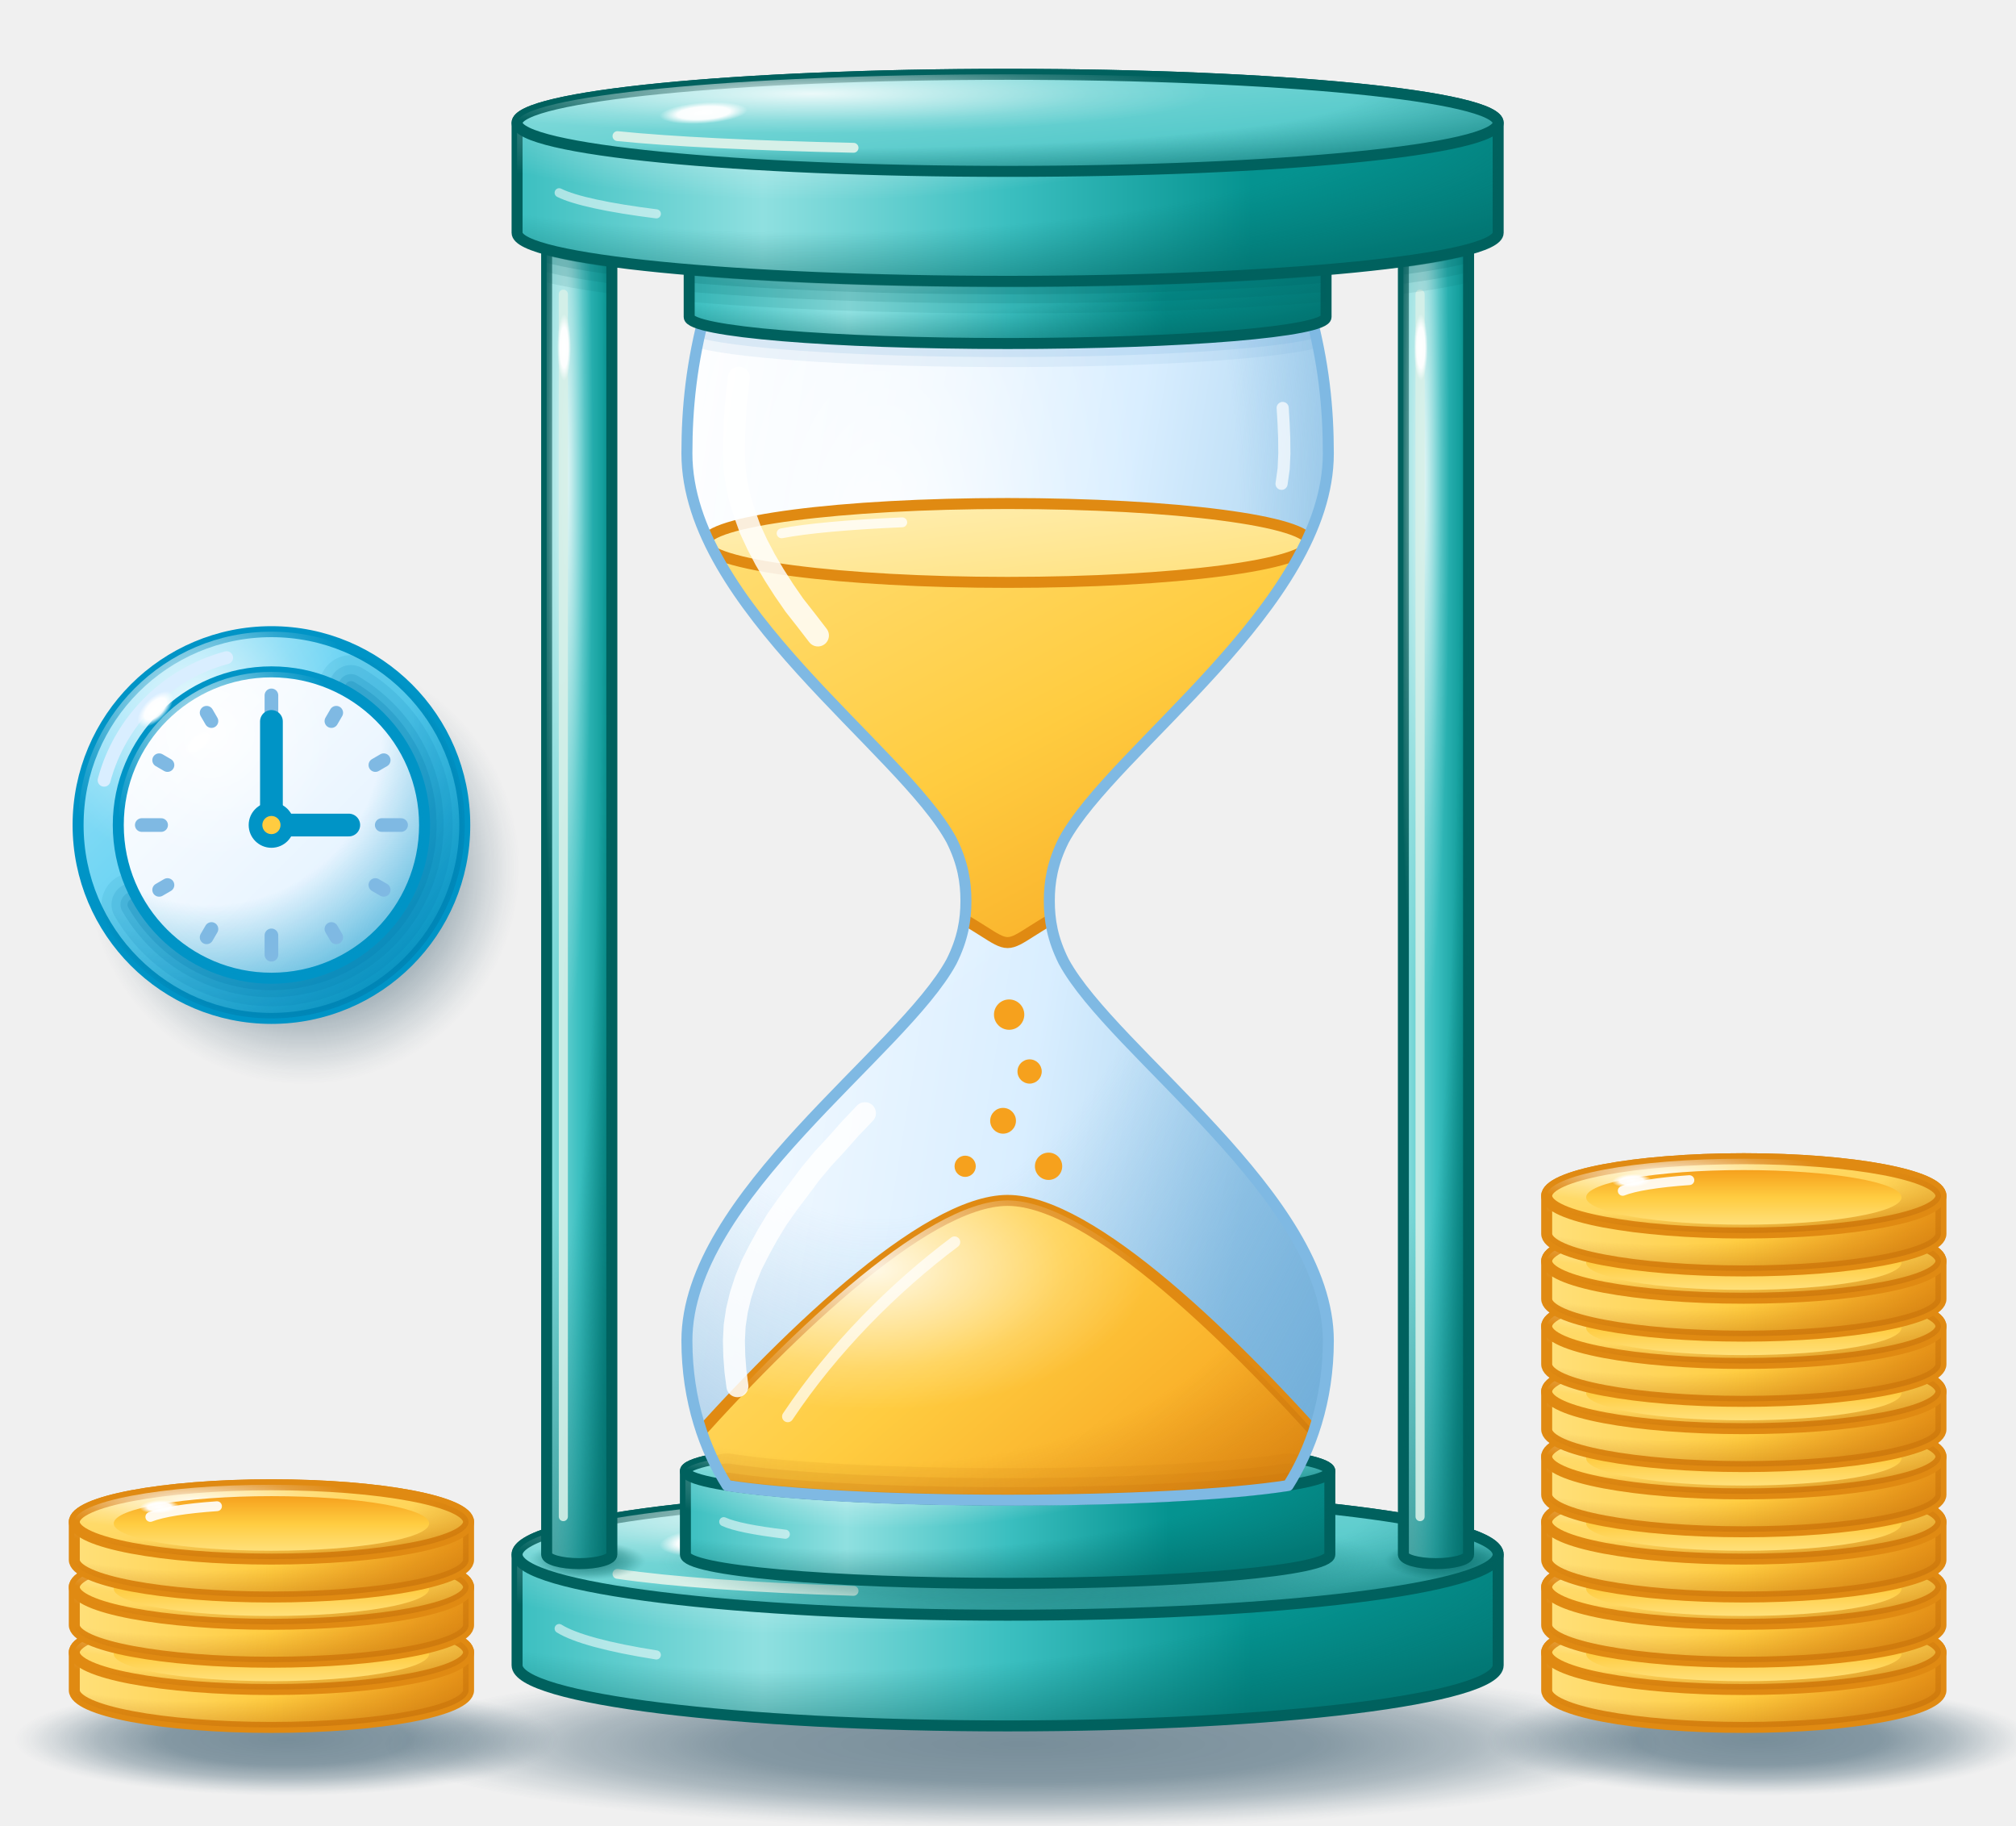
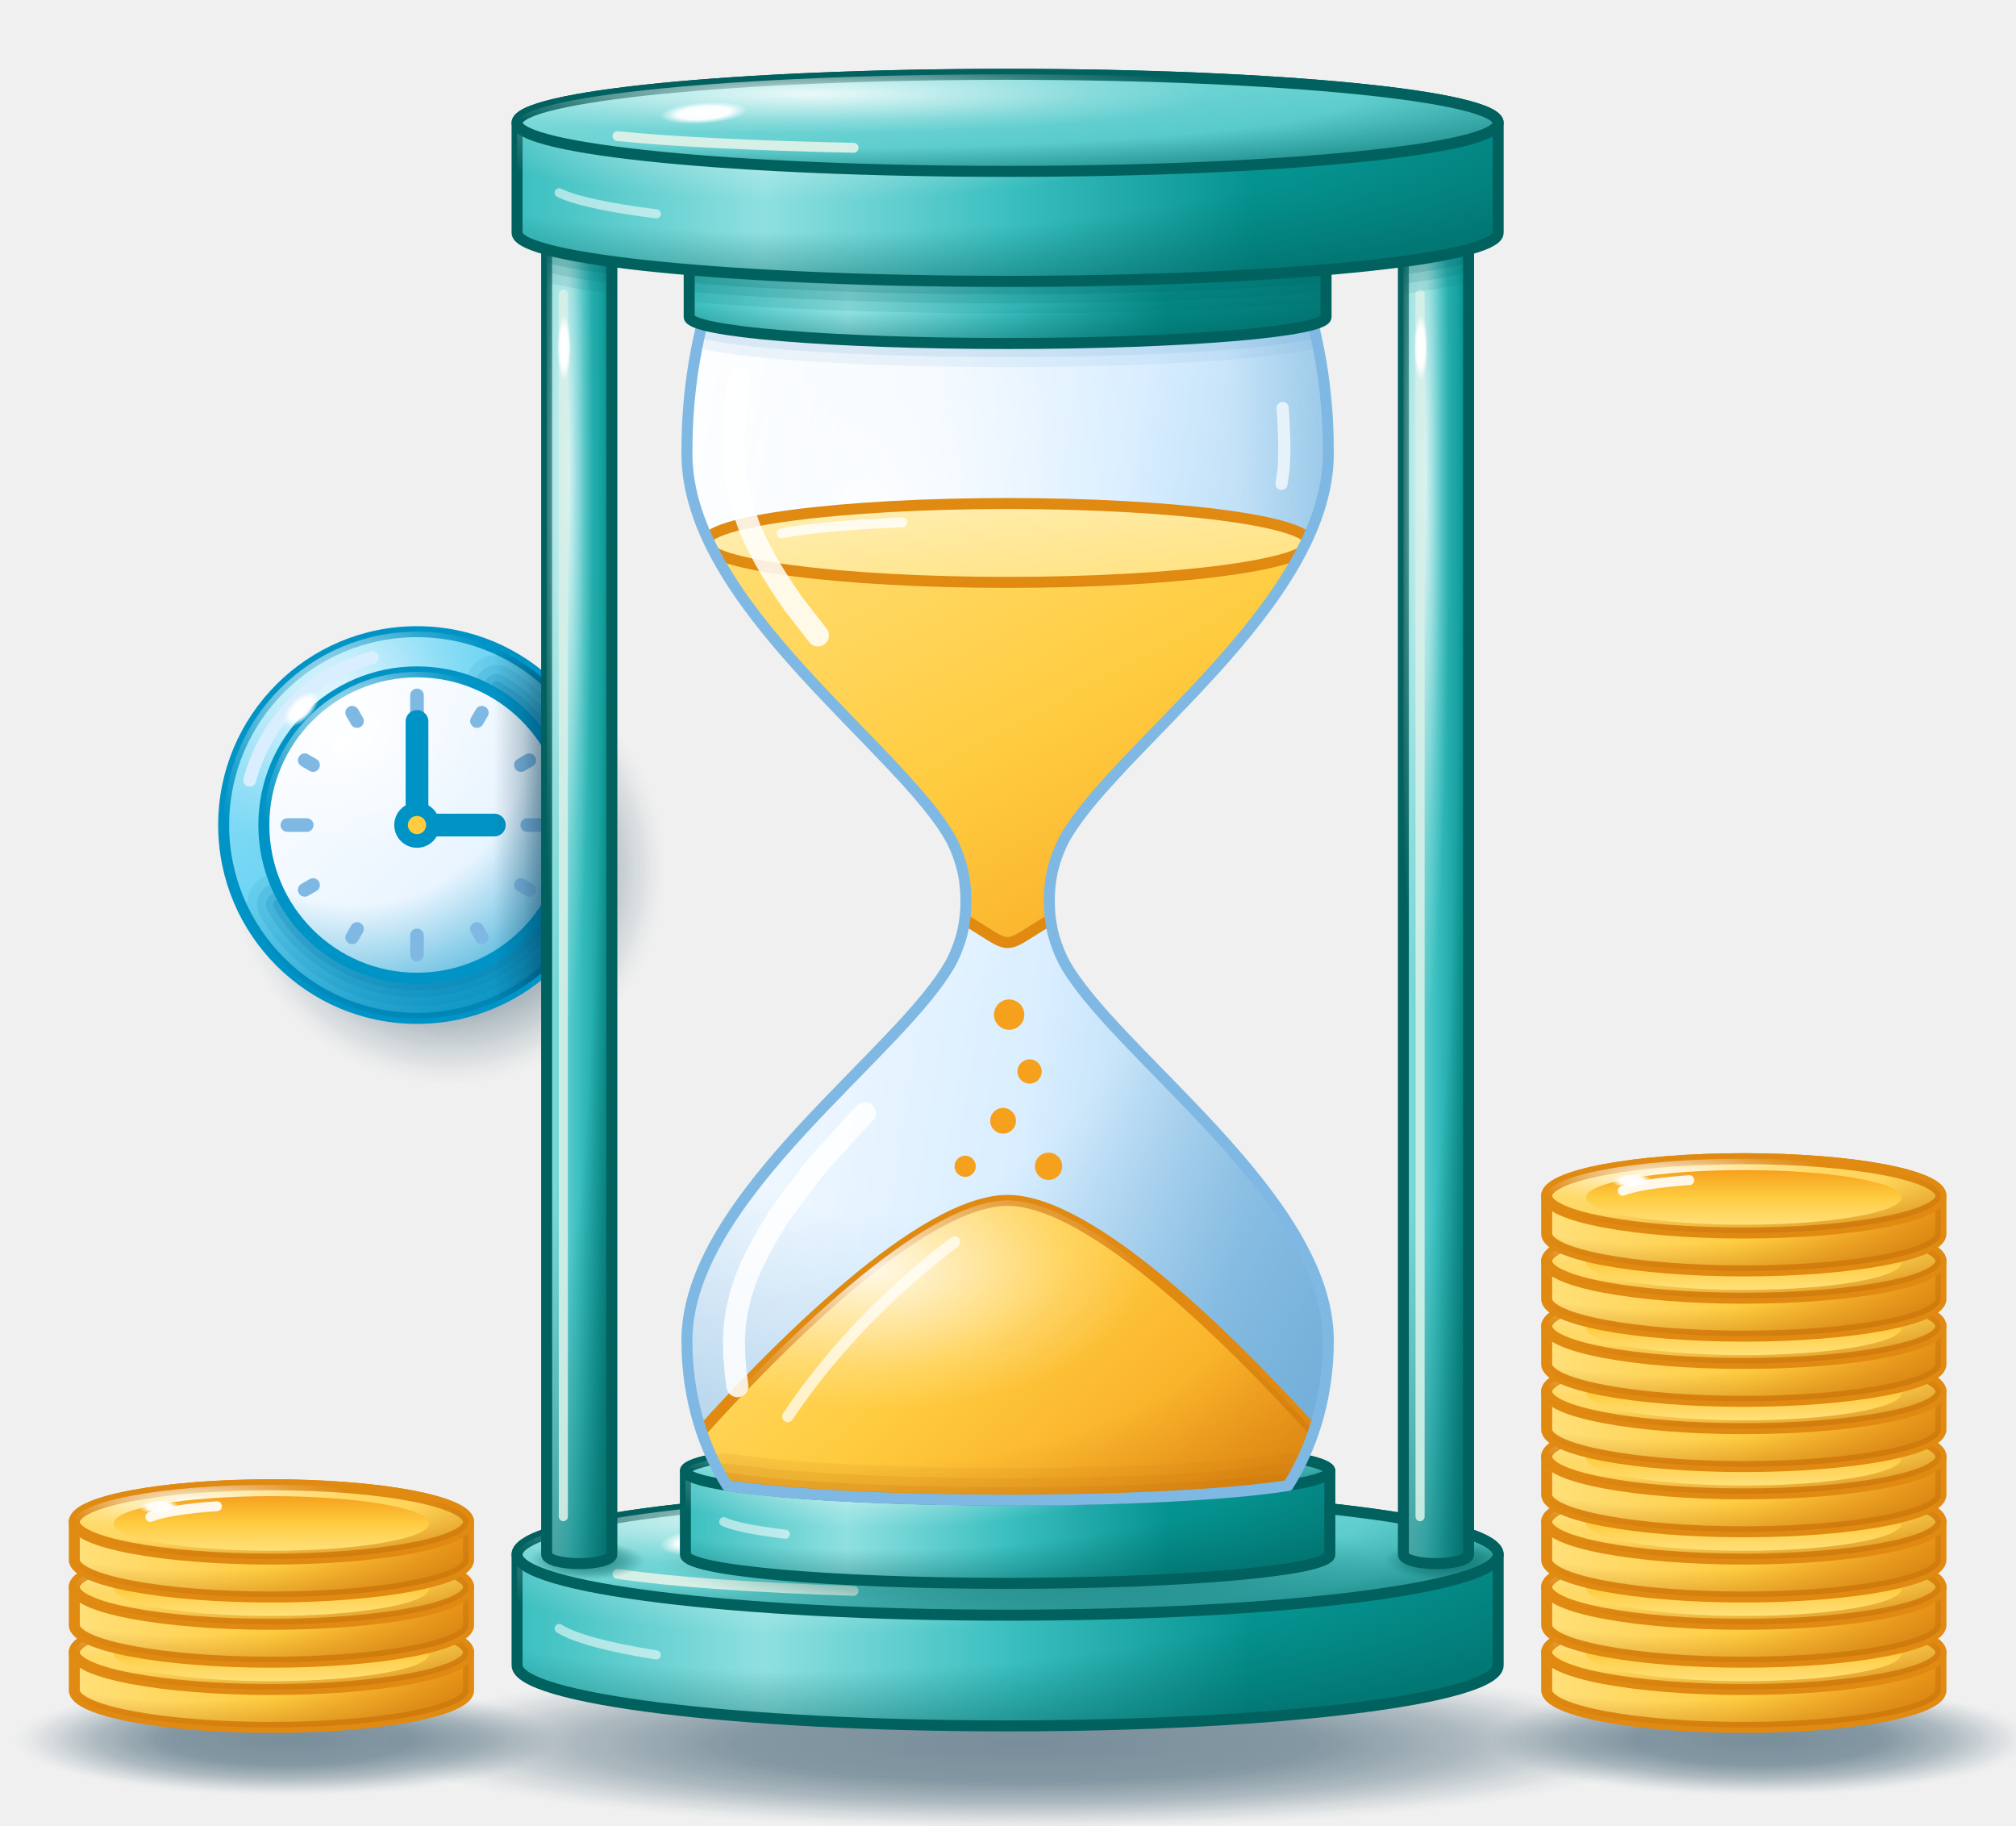
<svg xmlns="http://www.w3.org/2000/svg" viewBox="672 62 2659 2407" width="2659" height="2407">
  <defs>
    <radialGradient id="hourglass-A-clay-shadow">
      <stop offset="0" stop-color="#002c44" stop-opacity="0.5" />
      <stop offset="0.45" stop-color="#002c44" stop-opacity="0.45" />
      <stop offset="0.7" stop-color="#002c44" stop-opacity="0.275" />
      <stop offset="0.85" stop-color="#002c44" stop-opacity="0.12" />
      <stop offset="0.95" stop-color="#002c44" stop-opacity="0.03" />
      <stop offset="1" stop-color="#002c44" stop-opacity="0.0" />
    </radialGradient>
    <clipPath id="hourglass-A-clay-posts">
      <rect x="1393.0" y="330" width="86" height="1782" />
      <rect x="2523.0" y="330" width="86" height="1782" />
    </clipPath>
    <clipPath id="hourglass-A-clay-collar">
      <path d="M1581,380 L1581,480 A420,35 0 0 0 2421,480 L2421,380 A420,35 0 0 0 1581,380 Z" />
    </clipPath>
+     <clipPath id="hourglass-A-clay-clock">
+       <circle cx="1222" cy="1150" r="255" />
+     </clipPath>
+     <linearGradient id="hourglass-A-clay-postocc" x1="0" y1="0" x2="1" y2="0">
+       <stop offset="0" stop-color="#002c44" stop-opacity="0" />
+       <stop offset="0.55" stop-color="#002c44" stop-opacity="0.22" />
+       <stop offset="1" stop-color="#002c44" stop-opacity="0.5" />
+     </linearGradient>
+     <radialGradient id="hourglass-A-clay-drop">
+       <stop offset="0" stop-color="#002c44" stop-opacity="0.5" />
+       <stop offset="0.45" stop-color="#002c44" stop-opacity="0.45" />
+       <stop offset="0.7" stop-color="#002c44" stop-opacity="0.275" />
+       <stop offset="0.85" stop-color="#002c44" stop-opacity="0.12" />
+       <stop offset="0.95" stop-color="#002c44" stop-opacity="0.03" />
+       <stop offset="1" stop-color="#002c44" stop-opacity="0.0" />
+     </radialGradient>
+     <linearGradient id="hourglass-A-clay-bezelL" x1="0" y1="0" x2="1" y2="1">
+       <stop offset="0.00" stop-color="#9fe3f8" />
+       <stop offset="0.50" stop-color="#5fd0f2" />
+       <stop offset="1.00" stop-color="#00acdd" />
+     </linearGradient>
+     <radialGradient id="hourglass-A-clay-puff-0079a9" cx=".3" cy=".2" r="1.02">
+       <stop offset="0" stop-color="#fff" stop-opacity="0.85" />
+       <stop offset="0.12" stop-color="#fff" stop-opacity="0.55" />
+       <stop offset="0.28" stop-color="#fff" stop-opacity="0.18" />
+       <stop offset="0.4" stop-color="#fff" stop-opacity="0" />
+       <stop offset="0.55" stop-color="#0079a9" stop-opacity="0" />
+       <stop offset="0.72" stop-color="#0079a9" stop-opacity="0.3" />
+       <stop offset="0.86" stop-color="#0079a9" stop-opacity="0.55" />
+       <stop offset="1" stop-color="#0079a9" stop-opacity="0.72" />
+     </radialGradient>
+     <linearGradient id="hourglass-A-clay-faceL" x1="0" y1="0" x2="1" y2="1">
+       <stop offset="0.00" stop-color="#ffffff" />
+       <stop offset="0.50" stop-color="#eef7ff" />
+       <stop offset="1.00" stop-color="#d9eeff" />
+     </linearGradient>
+     <radialGradient id="hourglass-A-clay-puff-0094c6" cx=".3" cy=".2" r="1.02">
+       <stop offset="0" stop-color="#fff" stop-opacity="0.85" />
+       <stop offset="0.12" stop-color="#fff" stop-opacity="0.55" />
+       <stop offset="0.28" stop-color="#fff" stop-opacity="0.18" />
+       <stop offset="0.4" stop-color="#fff" stop-opacity="0" />
+       <stop offset="0.55" stop-color="#0094c6" stop-opacity="0" />
+       <stop offset="0.72" stop-color="#0094c6" stop-opacity="0.3" />
+       <stop offset="0.86" stop-color="#0094c6" stop-opacity="0.55" />
+       <stop offset="1" stop-color="#0094c6" stop-opacity="0.72" />
+     </radialGradient>
+     <radialGradient id="hourglass-A-clay-spec">
+       <stop offset="0" stop-color="#fff" stop-opacity="1" />
+       <stop offset="0.6" stop-color="#fff" stop-opacity="0.95" />
+       <stop offset="1" stop-color="#fff" stop-opacity="0" />
+     </radialGradient>
    <linearGradient id="hourglass-A-clay-frameSide" x1="0" y1="0" x2="1" y2="0">
      <stop offset="0.00" stop-color="#3bbfc0" />
      <stop offset="0.25" stop-color="#8fe0e0" />
      <stop offset="0.50" stop-color="#3bbfc0" />
      <stop offset="0.75" stop-color="#059390" />
      <stop offset="1.00" stop-color="#059390" />
    </linearGradient>
    <radialGradient id="hourglass-A-clay-puff-00615e" cx=".3" cy=".2" r="1.02">
      <stop offset="0" stop-color="#fff" stop-opacity="0.85" />
      <stop offset="0.12" stop-color="#fff" stop-opacity="0.55" />
      <stop offset="0.28" stop-color="#fff" stop-opacity="0.18" />
      <stop offset="0.4" stop-color="#fff" stop-opacity="0" />
      <stop offset="0.55" stop-color="#00615e" stop-opacity="0" />
      <stop offset="0.72" stop-color="#00615e" stop-opacity="0.3" />
      <stop offset="0.86" stop-color="#00615e" stop-opacity="0.55" />
      <stop offset="1" stop-color="#00615e" stop-opacity="0.72" />
    </radialGradient>
    <linearGradient id="hourglass-A-clay-frameTop" x1="0" y1="0" x2="1" y2="1">
      <stop offset="0.00" stop-color="#8fe0e0" />
      <stop offset="1.00" stop-color="#3bbfc0" />
    </linearGradient>
-     <radialGradient id="hourglass-A-clay-spec">
-       <stop offset="0" stop-color="#fff" stop-opacity="1" />
-       <stop offset="0.6" stop-color="#fff" stop-opacity="0.95" />
-       <stop offset="1" stop-color="#fff" stop-opacity="0" />
-     </radialGradient>
    <radialGradient id="hourglass-A-clay-occ">
      <stop offset="0" stop-color="#00615e" stop-opacity="0.55" />
      <stop offset="0.45" stop-color="#00615e" stop-opacity="0.495" />
      <stop offset="0.7" stop-color="#00615e" stop-opacity="0.303" />
      <stop offset="0.85" stop-color="#00615e" stop-opacity="0.132" />
      <stop offset="0.95" stop-color="#00615e" stop-opacity="0.033" />
      <stop offset="1" stop-color="#00615e" stop-opacity="0.0" />
    </radialGradient>
    <linearGradient id="hourglass-A-clay-post" x1="0" y1="0" x2="1" y2="0">
      <stop offset="0.00" stop-color="#8fe0e0" />
      <stop offset="0.50" stop-color="#3bbfc0" />
      <stop offset="1.00" stop-color="#059390" />
    </linearGradient>
    <clipPath id="hourglass-A-clay-glassclip">
      <path d="M2399,470 C2418,540 2424,600 2424,660 C2424,860 2140,1050 2075,1170 C2060,1200 2056,1225 2056,1250 C2056,1275 2060,1300 2075,1330 C2140,1450 2424,1640 2424,1830 C2424,1910 2400,1975 2371,2021 A425,38 0 0 1 1631,2021 C1602,1975 1578,1910 1578,1830 C1578,1640 1862,1450 1927,1330 C1942,1300 1946,1275 1946,1250 C1946,1225 1942,1200 1927,1170 C1862,1050 1578,860 1578,660 C1578,600 1584,540 1603,470 Z" />
    </clipPath>
    <linearGradient id="hourglass-A-clay-glass" x1="0" y1="0" x2="1" y2="0.3">
      <stop offset="0.00" stop-color="#ffffff" />
      <stop offset="0.33" stop-color="#eef7ff" />
      <stop offset="0.67" stop-color="#d9eeff" />
      <stop offset="1.00" stop-color="#a9d3ef" />
    </linearGradient>
    <radialGradient id="hourglass-A-clay-puff-5a9fd0" cx=".3" cy=".2" r="1.02">
      <stop offset="0" stop-color="#fff" stop-opacity="0.85" />
      <stop offset="0.12" stop-color="#fff" stop-opacity="0.55" />
      <stop offset="0.28" stop-color="#fff" stop-opacity="0.18" />
      <stop offset="0.4" stop-color="#fff" stop-opacity="0" />
      <stop offset="0.55" stop-color="#5a9fd0" stop-opacity="0" />
      <stop offset="0.72" stop-color="#5a9fd0" stop-opacity="0.3" />
      <stop offset="0.86" stop-color="#5a9fd0" stop-opacity="0.55" />
      <stop offset="1" stop-color="#5a9fd0" stop-opacity="0.72" />
    </radialGradient>
    <linearGradient id="hourglass-A-clay-sand" x1="0" y1="0" x2="1" y2="1">
      <stop offset="0.00" stop-color="#ffe07a" />
      <stop offset="0.50" stop-color="#ffcc40" />
      <stop offset="1.00" stop-color="#f6a11d" />
    </linearGradient>
    <linearGradient id="hourglass-A-clay-sandTop" x1="0" y1="0" x2="1" y2="1">
      <stop offset="0.00" stop-color="#fff0b8" />
      <stop offset="1.00" stop-color="#ffe07a" />
    </linearGradient>
    <linearGradient id="hourglass-A-clay-pile" x1="0" y1="0" x2="1" y2="0.6">
      <stop offset="0.00" stop-color="#ffe07a" />
      <stop offset="0.50" stop-color="#ffcc40" />
      <stop offset="1.00" stop-color="#f6a11d" />
    </linearGradient>
    <radialGradient id="hourglass-A-clay-puff-c26f0a" cx=".3" cy=".2" r="1.02">
      <stop offset="0" stop-color="#fff" stop-opacity="0.85" />
      <stop offset="0.12" stop-color="#fff" stop-opacity="0.55" />
      <stop offset="0.28" stop-color="#fff" stop-opacity="0.18" />
      <stop offset="0.4" stop-color="#fff" stop-opacity="0" />
      <stop offset="0.55" stop-color="#c26f0a" stop-opacity="0" />
      <stop offset="0.72" stop-color="#c26f0a" stop-opacity="0.3" />
      <stop offset="0.86" stop-color="#c26f0a" stop-opacity="0.55" />
      <stop offset="1" stop-color="#c26f0a" stop-opacity="0.72" />
    </radialGradient>
-     <radialGradient id="hourglass-A-clay-drop">
-       <stop offset="0" stop-color="#002c44" stop-opacity="0.5" />
-       <stop offset="0.45" stop-color="#002c44" stop-opacity="0.45" />
-       <stop offset="0.7" stop-color="#002c44" stop-opacity="0.275" />
-       <stop offset="0.85" stop-color="#002c44" stop-opacity="0.12" />
-       <stop offset="0.95" stop-color="#002c44" stop-opacity="0.03" />
-       <stop offset="1" stop-color="#002c44" stop-opacity="0.0" />
-     </radialGradient>
-     <linearGradient id="hourglass-A-clay-bezelL" x1="0" y1="0" x2="1" y2="1">
-       <stop offset="0.00" stop-color="#9fe3f8" />
-       <stop offset="0.50" stop-color="#5fd0f2" />
-       <stop offset="1.00" stop-color="#00acdd" />
-     </linearGradient>
-     <radialGradient id="hourglass-A-clay-puff-0079a9" cx=".3" cy=".2" r="1.02">
-       <stop offset="0" stop-color="#fff" stop-opacity="0.85" />
-       <stop offset="0.12" stop-color="#fff" stop-opacity="0.55" />
-       <stop offset="0.28" stop-color="#fff" stop-opacity="0.18" />
-       <stop offset="0.4" stop-color="#fff" stop-opacity="0" />
-       <stop offset="0.55" stop-color="#0079a9" stop-opacity="0" />
-       <stop offset="0.72" stop-color="#0079a9" stop-opacity="0.3" />
-       <stop offset="0.86" stop-color="#0079a9" stop-opacity="0.55" />
-       <stop offset="1" stop-color="#0079a9" stop-opacity="0.72" />
-     </radialGradient>
-     <linearGradient id="hourglass-A-clay-faceL" x1="0" y1="0" x2="1" y2="1">
-       <stop offset="0.00" stop-color="#ffffff" />
-       <stop offset="0.50" stop-color="#eef7ff" />
-       <stop offset="1.00" stop-color="#d9eeff" />
-     </linearGradient>
-     <radialGradient id="hourglass-A-clay-puff-0094c6" cx=".3" cy=".2" r="1.02">
-       <stop offset="0" stop-color="#fff" stop-opacity="0.85" />
-       <stop offset="0.12" stop-color="#fff" stop-opacity="0.55" />
-       <stop offset="0.28" stop-color="#fff" stop-opacity="0.18" />
-       <stop offset="0.4" stop-color="#fff" stop-opacity="0" />
-       <stop offset="0.55" stop-color="#0094c6" stop-opacity="0" />
-       <stop offset="0.72" stop-color="#0094c6" stop-opacity="0.3" />
-       <stop offset="0.86" stop-color="#0094c6" stop-opacity="0.55" />
-       <stop offset="1" stop-color="#0094c6" stop-opacity="0.72" />
-     </radialGradient>
    <linearGradient id="hourglass-A-clay-coinSide" x1="0" y1="0" x2="1" y2="0">
      <stop offset="0.00" stop-color="#ffe07a" />
      <stop offset="0.50" stop-color="#ffcc40" />
      <stop offset="1.00" stop-color="#f6a11d" />
    </linearGradient>
    <linearGradient id="hourglass-A-clay-coinTop" x1="0" y1="0" x2="1" y2="1">
      <stop offset="0.00" stop-color="#ffe07a" />
      <stop offset="1.00" stop-color="#ffcc40" />
    </linearGradient>
    <linearGradient id="hourglass-A-clay-coinRecess" x1="0" y1="0" x2="0" y2="1">
      <stop offset="0.00" stop-color="#f6a11d" />
      <stop offset="0.50" stop-color="#ffcc40" />
      <stop offset="1.00" stop-color="#ffe07a" />
    </linearGradient>
    <radialGradient id="hourglass-A-clay-coinocc">
      <stop offset="0" stop-color="#c26f0a" stop-opacity="0.55" />
      <stop offset="0.45" stop-color="#c26f0a" stop-opacity="0.495" />
      <stop offset="0.7" stop-color="#c26f0a" stop-opacity="0.303" />
      <stop offset="0.85" stop-color="#c26f0a" stop-opacity="0.132" />
      <stop offset="0.95" stop-color="#c26f0a" stop-opacity="0.033" />
      <stop offset="1" stop-color="#c26f0a" stop-opacity="0.0" />
    </radialGradient>
  </defs>
  <ellipse cx="2021" cy="2362" rx="840" ry="112" fill="url(#hourglass-A-clay-shadow)" />
  <ellipse cx="1050" cy="2356" rx="360" ry="74" fill="url(#hourglass-A-clay-shadow)" />
  <ellipse cx="2992" cy="2356" rx="360" ry="74" fill="url(#hourglass-A-clay-shadow)" />
+   <ellipse cx="1263.9" cy="1206.5" rx="286.0" ry="286.0" fill="url(#hourglass-A-clay-drop)" />
+   <circle cx="1222" cy="1150" r="255" fill="url(#hourglass-A-clay-bezelL)" stroke="#0094c6" stroke-width="14.5" stroke-linejoin="round" />
+   <circle cx="1222" cy="1150" r="255" fill="url(#hourglass-A-clay-puff-0079a9)" />
+   <path d="M1001.3,1090.9 A228.5,228.5 0 0 1 1162.9,929.3" fill="none" stroke="#d9eeff" stroke-width="17" stroke-linecap="round" />
+   <g>
+     <path d="M1327.0,968.1 A210,210 0 1 1 1040.1,1255.0" fill="none" stroke="#0079a9" stroke-width="84.5" stroke-opacity="0.1" stroke-linecap="round" />
+     <path d="M1327.0,968.1 A210,210 0 1 1 1040.1,1255.0" fill="none" stroke="#0079a9" stroke-width="58.1" stroke-opacity="0.13" stroke-linecap="round" />
+     <path d="M1327.0,968.1 A210,210 0 1 1 1040.1,1255.0" fill="none" stroke="#0079a9" stroke-width="34.3" stroke-opacity="0.17" stroke-linecap="round" />
+     <path d="M1327.0,968.1 A210,210 0 1 1 1040.1,1255.0" fill="none" stroke="#0079a9" stroke-width="15.8" stroke-opacity="0.22" stroke-linecap="round" />
+   </g>
+   <circle cx="1222" cy="1150" r="202" fill="url(#hourglass-A-clay-faceL)" stroke="#0094c6" stroke-width="14.5" stroke-linejoin="round" />
+   <circle cx="1222" cy="1150" r="202" fill="url(#hourglass-A-clay-puff-0094c6)" />
+   <path d="M1367.5,1150.0 L1393.0,1150.0" stroke="#7fb9e3" stroke-width="18" stroke-linecap="round" />
+   <path d="M1359.1,1229.1 L1370.1,1235.5" stroke="#7fb9e3" stroke-width="18" stroke-linecap="round" />
+   <path d="M1301.1,1287.1 L1307.5,1298.1" stroke="#7fb9e3" stroke-width="18" stroke-linecap="round" />
+   <path d="M1222.0,1295.5 L1222.0,1321.0" stroke="#7fb9e3" stroke-width="18" stroke-linecap="round" />
+   <path d="M1142.9,1287.1 L1136.5,1298.1" stroke="#7fb9e3" stroke-width="18" stroke-linecap="round" />
+   <path d="M1084.9,1229.1 L1073.9,1235.5" stroke="#7fb9e3" stroke-width="18" stroke-linecap="round" />
+   <path d="M1076.5,1150.0 L1051.0,1150.0" stroke="#7fb9e3" stroke-width="18" stroke-linecap="round" />
+   <path d="M1084.9,1070.9 L1073.9,1064.5" stroke="#7fb9e3" stroke-width="18" stroke-linecap="round" />
+   <path d="M1142.9,1012.9 L1136.5,1001.9" stroke="#7fb9e3" stroke-width="18" stroke-linecap="round" />
+   <path d="M1222.0,1004.5 L1222.0,979.0" stroke="#7fb9e3" stroke-width="18" stroke-linecap="round" />
+   <path d="M1301.1,1012.9 L1307.5,1001.9" stroke="#7fb9e3" stroke-width="18" stroke-linecap="round" />
+   <path d="M1359.1,1070.9 L1370.1,1064.5" stroke="#7fb9e3" stroke-width="18" stroke-linecap="round" />
+   <path d="M1222,1013.4 V1150 H1324" fill="none" stroke="#0094c6" stroke-width="30" stroke-linecap="round" stroke-linejoin="round" />
+   <circle cx="1222" cy="1150" r="30" fill="#0094c6" />
+   <circle cx="1222" cy="1150" r="12" fill="#ffcc40" />
+   <ellipse cx="1069" cy="997" rx="30" ry="15" transform="rotate(-45 1069 997)" fill="url(#hourglass-A-clay-spec)" />
+   <ellipse cx="1126" cy="1041" rx="22" ry="11" transform="rotate(-40 1126 1041)" fill="url(#hourglass-A-clay-spec)" />
+   <rect x="1323" y="895" width="70" height="510" fill="url(#hourglass-A-clay-postocc)" clip-path="url(#hourglass-A-clay-clock)" />
  <path d="M1354,2112 L1354,2258 A647,80 0 0 0 2648,2258 L2648,2112 A647,80 0 0 0 1354,2112 Z" fill="url(#hourglass-A-clay-frameSide)" stroke="#00615e" stroke-width="14.5" stroke-linejoin="round" />
  <path d="M1354,2112 L1354,2258 A647,80 0 0 0 2648,2258 L2648,2112 A647,80 0 0 0 1354,2112 Z" fill="url(#hourglass-A-clay-puff-00615e)" />
  <ellipse cx="2001" cy="2112" rx="647" ry="80" fill="url(#hourglass-A-clay-frameTop)" stroke="#00615e" stroke-width="14.5" stroke-linejoin="round" />
  <ellipse cx="2001" cy="2112" rx="647" ry="80" fill="url(#hourglass-A-clay-puff-00615e)" />
  <ellipse cx="1600" cy="2096" rx="58" ry="18" transform="rotate(-4 1600 2096)" fill="url(#hourglass-A-clay-spec)" />
  <path d="M1486.4,2137.5 A594.2,50.96 0 0 0 1797.8,2159.9" fill="none" stroke="#d6f0e8" stroke-width="13" stroke-linecap="round" />
  <path d="M1409.5,2209.6 A604.76,80 0 0 0 1537.7,2244.4" fill="none" stroke="#ffffff" stroke-width="12" stroke-linecap="round" opacity="0.55" />
  <ellipse cx="1446" cy="2120" rx="78" ry="26" fill="url(#hourglass-A-clay-occ)" />
  <ellipse cx="2576" cy="2120" rx="78" ry="26" fill="url(#hourglass-A-clay-occ)" />
  <ellipse cx="2016" cy="2122" rx="475" ry="72" fill="url(#hourglass-A-clay-occ)" />
  <path d="M1393.0,330 L1393.0,2112 A43.0,12 0 0 0 1479.0,2112 L1479.0,330 Z" fill="url(#hourglass-A-clay-post)" stroke="#00615e" stroke-width="14.5" stroke-linejoin="round" />
  <path d="M1393.0,330 L1393.0,2112 A43.0,12 0 0 0 1479.0,2112 L1479.0,330 Z" fill="url(#hourglass-A-clay-puff-00615e)" />
  <path d="M1415.0,450 V2062" fill="none" stroke="#d6f0e8" stroke-width="12" stroke-linecap="round" opacity="0.9" />
  <path d="M2523.0,330 L2523.0,2112 A43.0,12 0 0 0 2609.0,2112 L2609.0,330 Z" fill="url(#hourglass-A-clay-post)" stroke="#00615e" stroke-width="14.5" stroke-linejoin="round" />
  <path d="M2523.0,330 L2523.0,2112 A43.0,12 0 0 0 2609.0,2112 L2609.0,330 Z" fill="url(#hourglass-A-clay-puff-00615e)" />
  <path d="M2545.0,450 V2062" fill="none" stroke="#d6f0e8" stroke-width="12" stroke-linecap="round" opacity="0.9" />
  <path d="M1576,2002 L1576,2112 A425,38 0 0 0 2426,2112 L2426,2002 A425,38 0 0 0 1576,2002 Z" fill="url(#hourglass-A-clay-frameSide)" stroke="#00615e" stroke-width="14.5" stroke-linejoin="round" />
  <path d="M1576,2002 L1576,2112 A425,38 0 0 0 2426,2112 L2426,2002 A425,38 0 0 0 1576,2002 Z" fill="url(#hourglass-A-clay-puff-00615e)" />
  <ellipse cx="2001" cy="2002" rx="425" ry="38" fill="url(#hourglass-A-clay-frameTop)" stroke="#00615e" stroke-width="14.5" stroke-linejoin="round" />
  <ellipse cx="2001" cy="2002" rx="425" ry="38" fill="url(#hourglass-A-clay-puff-00615e)" />
  <ellipse cx="1738" cy="1994" rx="38" ry="9" transform="rotate(-4 1738 1994)" fill="url(#hourglass-A-clay-spec)" />
  <path d="M1678.7,2006.5 A372.2,8.96 0 0 0 1873.7,2010.4" fill="none" stroke="#d6f0e8" stroke-width="13" stroke-linecap="round" />
  <path d="M1626.6,2068.7 A382.76,38 0 0 0 1707.8,2085.2" fill="none" stroke="#ffffff" stroke-width="12" stroke-linecap="round" opacity="0.55" />
  <path d="M2399,470 C2418,540 2424,600 2424,660 C2424,860 2140,1050 2075,1170 C2060,1200 2056,1225 2056,1250 C2056,1275 2060,1300 2075,1330 C2140,1450 2424,1640 2424,1830 C2424,1910 2400,1975 2371,2021 A425,38 0 0 1 1631,2021 C1602,1975 1578,1910 1578,1830 C1578,1640 1862,1450 1927,1330 C1942,1300 1946,1275 1946,1250 C1946,1225 1942,1200 1927,1170 C1862,1050 1578,860 1578,660 C1578,600 1584,540 1603,470 Z" fill="url(#hourglass-A-clay-glass)" />
  <path d="M2399,470 C2418,540 2424,600 2424,660 C2424,860 2140,1050 2075,1170 C2060,1200 2056,1225 2056,1250 C2056,1275 2060,1300 2075,1330 C2140,1450 2424,1640 2424,1830 C2424,1910 2400,1975 2371,2021 A425,38 0 0 1 1631,2021 C1602,1975 1578,1910 1578,1830 C1578,1640 1862,1450 1927,1330 C1942,1300 1946,1275 1946,1250 C1946,1225 1942,1200 1927,1170 C1862,1050 1578,860 1578,660 C1578,600 1584,540 1603,470 Z" fill="url(#hourglass-A-clay-puff-5a9fd0)" />
  <g clip-path="url(#hourglass-A-clay-glassclip)">
    <path d="M1501,778 H2501 V1150 C2071,1215 2035,1305 2001,1305 C1967,1305 1931,1215 1501,1150 Z" fill="url(#hourglass-A-clay-sand)" stroke="#e08a12" stroke-width="14.5" stroke-linejoin="round" />
    <ellipse cx="2001" cy="778" rx="399" ry="52" fill="url(#hourglass-A-clay-sandTop)" stroke="#e08a12" stroke-width="14.5" stroke-linejoin="round" />
    <path d="M1702.9,765.3 A328.944,30 0 0 1 1862.0,750.8" fill="none" stroke="#ffffff" stroke-width="13" stroke-linecap="round" opacity="0.8" />
    <circle cx="2003" cy="1400" r="20" fill="#f6a11d" />
    <circle cx="2030" cy="1475" r="16" fill="#f6a11d" />
    <circle cx="1995" cy="1540" r="17" fill="#f6a11d" />
    <circle cx="2055" cy="1600" r="18" fill="#f6a11d" />
    <circle cx="1945" cy="1600" r="14" fill="#f6a11d" />
    <path d="M1561,1990 C1701,1830 1891,1645 2001,1645 C2111,1645 2301,1830 2441,1990 V2100 H1561 Z" fill="url(#hourglass-A-clay-pile)" stroke="#e08a12" stroke-width="14.5" stroke-linejoin="round" />
    <path d="M1561,1990 C1701,1830 1891,1645 2001,1645 C2111,1645 2301,1830 2441,1990 V2100 H1561 Z" fill="url(#hourglass-A-clay-puff-c26f0a)" />
    <g>
      <path d="M2371,2021 A425,38 0 0 1 1631,2021" fill="none" stroke="#c26f0a" stroke-width="84.5" stroke-opacity="0.1" stroke-linecap="round" />
      <path d="M2371,2021 A425,38 0 0 1 1631,2021" fill="none" stroke="#c26f0a" stroke-width="58.1" stroke-opacity="0.13" stroke-linecap="round" />
      <path d="M2371,2021 A425,38 0 0 1 1631,2021" fill="none" stroke="#c26f0a" stroke-width="34.3" stroke-opacity="0.17" stroke-linecap="round" />
      <path d="M2371,2021 A425,38 0 0 1 1631,2021" fill="none" stroke="#c26f0a" stroke-width="15.8" stroke-opacity="0.22" stroke-linecap="round" />
    </g>
    <g>
      <path d="M1603,480 A420,35 0 0 0 2399,480" fill="none" stroke="#5a9fd0" stroke-width="84.5" stroke-opacity="0.1" stroke-linecap="round" />
      <path d="M1603,480 A420,35 0 0 0 2399,480" fill="none" stroke="#5a9fd0" stroke-width="58.1" stroke-opacity="0.13" stroke-linecap="round" />
      <path d="M1603,480 A420,35 0 0 0 2399,480" fill="none" stroke="#5a9fd0" stroke-width="34.3" stroke-opacity="0.17" stroke-linecap="round" />
      <path d="M1603,480 A420,35 0 0 0 2399,480" fill="none" stroke="#5a9fd0" stroke-width="15.8" stroke-opacity="0.22" stroke-linecap="round" />
    </g>
    <path d="M1931,1700 C1851,1760 1771,1840 1711,1930" fill="none" stroke="#ffffff" stroke-width="15" stroke-linecap="round" opacity="0.7" />
  </g>
  <path d="M1646.5,560 L1644.1,580 L1642.2,600 L1641.0,620 L1640.2,640 L1640.0,660 L1640.9,680 L1643.7,700 L1648.0,720 L1654.3,740 L1661.5,760 L1670.8,780 L1681.3,800 L1693.1,820 L1705.9,840 L1719.7,860 L1735.4,880 L1750.8,900" fill="none" stroke="#ffffff" stroke-width="29" stroke-linecap="round" opacity="0.85" />
  <path d="M1812.8,1530 L1793.7,1550 L1776.0,1570 L1757.5,1590 L1740.8,1610 L1725.9,1630 L1710.8,1650 L1696.7,1670 L1684.6,1690 L1673.6,1710 L1663.4,1730 L1655.3,1750 L1648.8,1770 L1644.0,1790 L1641.0,1810 L1640.0,1830 L1640.5,1850 L1642.0,1870 L1644.6,1890" fill="none" stroke="#ffffff" stroke-width="29" stroke-linecap="round" opacity="0.85" />
  <path d="M2363.8,600 L2365.0,620 L2365.8,640 L2366.0,660 L2365.1,680 L2362.3,700" fill="none" stroke="#ffffff" stroke-width="16" stroke-linecap="round" opacity="0.7" />
  <path d="M2399,470 C2418,540 2424,600 2424,660 C2424,860 2140,1050 2075,1170 C2060,1200 2056,1225 2056,1250 C2056,1275 2060,1300 2075,1330 C2140,1450 2424,1640 2424,1830 C2424,1910 2400,1975 2371,2021 A425,38 0 0 1 1631,2021 C1602,1975 1578,1910 1578,1830 C1578,1640 1862,1450 1927,1330 C1942,1300 1946,1275 1946,1250 C1946,1225 1942,1200 1927,1170 C1862,1050 1578,860 1578,660 C1578,600 1584,540 1603,470 Z" fill="none" stroke="#7fb9e3" stroke-width="14.5" stroke-linejoin="round" />
  <path d="M1581,380 L1581,480 A420,35 0 0 0 2421,480 L2421,380 A420,35 0 0 0 1581,380 Z" fill="url(#hourglass-A-clay-frameSide)" stroke="#00615e" stroke-width="14.5" stroke-linejoin="round" />
  <path d="M1581,380 L1581,480 A420,35 0 0 0 2421,480 L2421,380 A420,35 0 0 0 1581,380 Z" fill="url(#hourglass-A-clay-puff-00615e)" />
  <g clip-path="url(#hourglass-A-clay-posts)">
    <path d="M1354,369 A647,64 0 0 0 2648,369" fill="none" stroke="#00615e" stroke-width="84.5" stroke-opacity="0.1" stroke-linecap="round" />
    <path d="M1354,369 A647,64 0 0 0 2648,369" fill="none" stroke="#00615e" stroke-width="58.1" stroke-opacity="0.13" stroke-linecap="round" />
    <path d="M1354,369 A647,64 0 0 0 2648,369" fill="none" stroke="#00615e" stroke-width="34.3" stroke-opacity="0.17" stroke-linecap="round" />
    <path d="M1354,369 A647,64 0 0 0 2648,369" fill="none" stroke="#00615e" stroke-width="15.8" stroke-opacity="0.22" stroke-linecap="round" />
  </g>
  <g clip-path="url(#hourglass-A-clay-collar)">
    <path d="M1354,369 A647,64 0 0 0 2648,369" fill="none" stroke="#00615e" stroke-width="84.5" stroke-opacity="0.1" stroke-linecap="round" />
    <path d="M1354,369 A647,64 0 0 0 2648,369" fill="none" stroke="#00615e" stroke-width="58.1" stroke-opacity="0.13" stroke-linecap="round" />
    <path d="M1354,369 A647,64 0 0 0 2648,369" fill="none" stroke="#00615e" stroke-width="34.3" stroke-opacity="0.17" stroke-linecap="round" />
    <path d="M1354,369 A647,64 0 0 0 2648,369" fill="none" stroke="#00615e" stroke-width="15.8" stroke-opacity="0.22" stroke-linecap="round" />
  </g>
  <path d="M1354,224 L1354,369 A647,64 0 0 0 2648,369 L2648,224 A647,64 0 0 0 1354,224 Z" fill="url(#hourglass-A-clay-frameSide)" stroke="#00615e" stroke-width="14.5" stroke-linejoin="round" />
  <path d="M1354,224 L1354,369 A647,64 0 0 0 2648,369 L2648,224 A647,64 0 0 0 1354,224 Z" fill="url(#hourglass-A-clay-puff-00615e)" />
  <ellipse cx="2001" cy="224" rx="647" ry="64" fill="url(#hourglass-A-clay-frameTop)" stroke="#00615e" stroke-width="14.5" stroke-linejoin="round" />
  <ellipse cx="2001" cy="224" rx="647" ry="64" fill="url(#hourglass-A-clay-puff-00615e)" />
  <ellipse cx="1600" cy="211" rx="58" ry="14" transform="rotate(-4 1600 211)" fill="url(#hourglass-A-clay-spec)" />
  <path d="M1486.4,241.5 A594.2,34.96 0 0 0 1797.8,256.9" fill="none" stroke="#d6f0e8" stroke-width="13" stroke-linecap="round" />
  <path d="M1409.5,316.2 A604.76,64 0 0 0 1537.7,344.0" fill="none" stroke="#ffffff" stroke-width="12" stroke-linecap="round" opacity="0.55" />
  <ellipse cx="1416" cy="520" rx="9" ry="44" transform="rotate(0 1416 520)" fill="url(#hourglass-A-clay-spec)" />
  <ellipse cx="2546" cy="520" rx="9" ry="44" transform="rotate(0 2546 520)" fill="url(#hourglass-A-clay-spec)" />
-   <ellipse cx="1071.9" cy="1206.5" rx="286.0" ry="286.0" fill="url(#hourglass-A-clay-drop)" />
-   <circle cx="1030" cy="1150" r="255" fill="url(#hourglass-A-clay-bezelL)" stroke="#0094c6" stroke-width="14.5" stroke-linejoin="round" />
-   <circle cx="1030" cy="1150" r="255" fill="url(#hourglass-A-clay-puff-0079a9)" />
-   <path d="M809.3,1090.9 A228.5,228.5 0 0 1 970.9,929.3" fill="none" stroke="#d9eeff" stroke-width="17" stroke-linecap="round" />
-   <g>
-     <path d="M1135.0,968.1 A210,210 0 1 1 848.1,1255.0" fill="none" stroke="#0079a9" stroke-width="84.5" stroke-opacity="0.1" stroke-linecap="round" />
-     <path d="M1135.0,968.1 A210,210 0 1 1 848.1,1255.0" fill="none" stroke="#0079a9" stroke-width="58.1" stroke-opacity="0.13" stroke-linecap="round" />
-     <path d="M1135.0,968.1 A210,210 0 1 1 848.1,1255.0" fill="none" stroke="#0079a9" stroke-width="34.3" stroke-opacity="0.17" stroke-linecap="round" />
-     <path d="M1135.0,968.1 A210,210 0 1 1 848.1,1255.0" fill="none" stroke="#0079a9" stroke-width="15.8" stroke-opacity="0.22" stroke-linecap="round" />
-   </g>
-   <circle cx="1030" cy="1150" r="202" fill="url(#hourglass-A-clay-faceL)" stroke="#0094c6" stroke-width="14.5" stroke-linejoin="round" />
-   <circle cx="1030" cy="1150" r="202" fill="url(#hourglass-A-clay-puff-0094c6)" />
-   <path d="M1175.5,1150.0 L1201.0,1150.0" stroke="#7fb9e3" stroke-width="18" stroke-linecap="round" />
-   <path d="M1167.1,1229.1 L1178.1,1235.5" stroke="#7fb9e3" stroke-width="18" stroke-linecap="round" />
-   <path d="M1109.1,1287.1 L1115.5,1298.1" stroke="#7fb9e3" stroke-width="18" stroke-linecap="round" />
-   <path d="M1030.0,1295.5 L1030.0,1321.0" stroke="#7fb9e3" stroke-width="18" stroke-linecap="round" />
-   <path d="M950.9,1287.1 L944.5,1298.1" stroke="#7fb9e3" stroke-width="18" stroke-linecap="round" />
-   <path d="M892.9,1229.1 L881.9,1235.5" stroke="#7fb9e3" stroke-width="18" stroke-linecap="round" />
-   <path d="M884.5,1150.0 L859.0,1150.0" stroke="#7fb9e3" stroke-width="18" stroke-linecap="round" />
-   <path d="M892.9,1070.9 L881.9,1064.5" stroke="#7fb9e3" stroke-width="18" stroke-linecap="round" />
-   <path d="M950.9,1012.9 L944.5,1001.9" stroke="#7fb9e3" stroke-width="18" stroke-linecap="round" />
-   <path d="M1030.0,1004.5 L1030.0,979.0" stroke="#7fb9e3" stroke-width="18" stroke-linecap="round" />
-   <path d="M1109.1,1012.9 L1115.5,1001.9" stroke="#7fb9e3" stroke-width="18" stroke-linecap="round" />
-   <path d="M1167.1,1070.9 L1178.1,1064.5" stroke="#7fb9e3" stroke-width="18" stroke-linecap="round" />
-   <path d="M1030,1013.4 V1150 H1132" fill="none" stroke="#0094c6" stroke-width="30" stroke-linecap="round" stroke-linejoin="round" />
-   <circle cx="1030" cy="1150" r="30" fill="#0094c6" />
-   <circle cx="1030" cy="1150" r="12" fill="#ffcc40" />
-   <ellipse cx="877" cy="997" rx="30" ry="15" transform="rotate(-45 877 997)" fill="url(#hourglass-A-clay-spec)" />
-   <ellipse cx="934" cy="1041" rx="22" ry="11" transform="rotate(-40 934 1041)" fill="url(#hourglass-A-clay-spec)" />
  <path d="M770,2241 L770,2291 A260,49 0 0 0 1290,2291 L1290,2241 A260,49 0 0 0 770,2241 Z" fill="url(#hourglass-A-clay-coinSide)" stroke="#e08a12" stroke-width="14.5" stroke-linejoin="round" />
  <path d="M770,2241 L770,2291 A260,49 0 0 0 1290,2291 L1290,2241 A260,49 0 0 0 770,2241 Z" fill="url(#hourglass-A-clay-puff-c26f0a)" />
  <ellipse cx="1030" cy="2241" rx="260" ry="49" fill="url(#hourglass-A-clay-coinTop)" stroke="#e08a12" stroke-width="14.5" stroke-linejoin="round" />
  <ellipse cx="1030" cy="2241" rx="260" ry="49" fill="url(#hourglass-A-clay-puff-c26f0a)" />
  <ellipse cx="1030" cy="2243" rx="208" ry="36" fill="url(#hourglass-A-clay-coinRecess)" />
  <path d="M870.3,2234.4 A170,25 0 0 1 958.2,2220.3" fill="none" stroke="#ffffff" stroke-width="13" stroke-linecap="round" opacity="0.9" />
  <ellipse cx="882" cy="2221" rx="26" ry="9" transform="rotate(-3 882 2221)" fill="url(#hourglass-A-clay-spec)" />
  <ellipse cx="1038" cy="2215" rx="238" ry="35.3" fill="url(#hourglass-A-clay-coinocc)" />
  <path d="M770,2155 L770,2205 A260,49 0 0 0 1290,2205 L1290,2155 A260,49 0 0 0 770,2155 Z" fill="url(#hourglass-A-clay-coinSide)" stroke="#e08a12" stroke-width="14.5" stroke-linejoin="round" />
  <path d="M770,2155 L770,2205 A260,49 0 0 0 1290,2205 L1290,2155 A260,49 0 0 0 770,2155 Z" fill="url(#hourglass-A-clay-puff-c26f0a)" />
  <ellipse cx="1030" cy="2155" rx="260" ry="49" fill="url(#hourglass-A-clay-coinTop)" stroke="#e08a12" stroke-width="14.5" stroke-linejoin="round" />
  <ellipse cx="1030" cy="2155" rx="260" ry="49" fill="url(#hourglass-A-clay-puff-c26f0a)" />
  <ellipse cx="1030" cy="2157" rx="208" ry="36" fill="url(#hourglass-A-clay-coinRecess)" />
  <path d="M870.3,2148.4 A170,25 0 0 1 958.2,2134.3" fill="none" stroke="#ffffff" stroke-width="13" stroke-linecap="round" opacity="0.9" />
  <ellipse cx="882" cy="2135" rx="26" ry="9" transform="rotate(-3 882 2135)" fill="url(#hourglass-A-clay-spec)" />
  <ellipse cx="1038" cy="2129" rx="238" ry="35.3" fill="url(#hourglass-A-clay-coinocc)" />
  <path d="M770,2069 L770,2119 A260,49 0 0 0 1290,2119 L1290,2069 A260,49 0 0 0 770,2069 Z" fill="url(#hourglass-A-clay-coinSide)" stroke="#e08a12" stroke-width="14.5" stroke-linejoin="round" />
  <path d="M770,2069 L770,2119 A260,49 0 0 0 1290,2119 L1290,2069 A260,49 0 0 0 770,2069 Z" fill="url(#hourglass-A-clay-puff-c26f0a)" />
  <ellipse cx="1030" cy="2069" rx="260" ry="49" fill="url(#hourglass-A-clay-coinTop)" stroke="#e08a12" stroke-width="14.5" stroke-linejoin="round" />
  <ellipse cx="1030" cy="2069" rx="260" ry="49" fill="url(#hourglass-A-clay-puff-c26f0a)" />
  <ellipse cx="1030" cy="2071" rx="208" ry="36" fill="url(#hourglass-A-clay-coinRecess)" />
  <path d="M870.3,2062.4 A170,25 0 0 1 958.2,2048.3" fill="none" stroke="#ffffff" stroke-width="13" stroke-linecap="round" opacity="0.9" />
  <ellipse cx="882" cy="2049" rx="26" ry="9" transform="rotate(-3 882 2049)" fill="url(#hourglass-A-clay-spec)" />
  <path d="M2712,2241 L2712,2291 A260,49 0 0 0 3232,2291 L3232,2241 A260,49 0 0 0 2712,2241 Z" fill="url(#hourglass-A-clay-coinSide)" stroke="#e08a12" stroke-width="14.5" stroke-linejoin="round" />
  <path d="M2712,2241 L2712,2291 A260,49 0 0 0 3232,2291 L3232,2241 A260,49 0 0 0 2712,2241 Z" fill="url(#hourglass-A-clay-puff-c26f0a)" />
  <ellipse cx="2972" cy="2241" rx="260" ry="49" fill="url(#hourglass-A-clay-coinTop)" stroke="#e08a12" stroke-width="14.5" stroke-linejoin="round" />
  <ellipse cx="2972" cy="2241" rx="260" ry="49" fill="url(#hourglass-A-clay-puff-c26f0a)" />
  <ellipse cx="2972" cy="2243" rx="208" ry="36" fill="url(#hourglass-A-clay-coinRecess)" />
  <path d="M2812.3,2234.4 A170,25 0 0 1 2900.2,2220.3" fill="none" stroke="#ffffff" stroke-width="13" stroke-linecap="round" opacity="0.9" />
  <ellipse cx="2824" cy="2221" rx="26" ry="9" transform="rotate(-3 2824 2221)" fill="url(#hourglass-A-clay-spec)" />
  <ellipse cx="2980" cy="2215" rx="238" ry="35.3" fill="url(#hourglass-A-clay-coinocc)" />
  <path d="M2712,2155 L2712,2205 A260,49 0 0 0 3232,2205 L3232,2155 A260,49 0 0 0 2712,2155 Z" fill="url(#hourglass-A-clay-coinSide)" stroke="#e08a12" stroke-width="14.5" stroke-linejoin="round" />
  <path d="M2712,2155 L2712,2205 A260,49 0 0 0 3232,2205 L3232,2155 A260,49 0 0 0 2712,2155 Z" fill="url(#hourglass-A-clay-puff-c26f0a)" />
  <ellipse cx="2972" cy="2155" rx="260" ry="49" fill="url(#hourglass-A-clay-coinTop)" stroke="#e08a12" stroke-width="14.5" stroke-linejoin="round" />
  <ellipse cx="2972" cy="2155" rx="260" ry="49" fill="url(#hourglass-A-clay-puff-c26f0a)" />
  <ellipse cx="2972" cy="2157" rx="208" ry="36" fill="url(#hourglass-A-clay-coinRecess)" />
  <path d="M2812.3,2148.4 A170,25 0 0 1 2900.2,2134.3" fill="none" stroke="#ffffff" stroke-width="13" stroke-linecap="round" opacity="0.9" />
  <ellipse cx="2824" cy="2135" rx="26" ry="9" transform="rotate(-3 2824 2135)" fill="url(#hourglass-A-clay-spec)" />
  <ellipse cx="2980" cy="2129" rx="238" ry="35.3" fill="url(#hourglass-A-clay-coinocc)" />
  <path d="M2712,2069 L2712,2119 A260,49 0 0 0 3232,2119 L3232,2069 A260,49 0 0 0 2712,2069 Z" fill="url(#hourglass-A-clay-coinSide)" stroke="#e08a12" stroke-width="14.5" stroke-linejoin="round" />
  <path d="M2712,2069 L2712,2119 A260,49 0 0 0 3232,2119 L3232,2069 A260,49 0 0 0 2712,2069 Z" fill="url(#hourglass-A-clay-puff-c26f0a)" />
  <ellipse cx="2972" cy="2069" rx="260" ry="49" fill="url(#hourglass-A-clay-coinTop)" stroke="#e08a12" stroke-width="14.5" stroke-linejoin="round" />
  <ellipse cx="2972" cy="2069" rx="260" ry="49" fill="url(#hourglass-A-clay-puff-c26f0a)" />
  <ellipse cx="2972" cy="2071" rx="208" ry="36" fill="url(#hourglass-A-clay-coinRecess)" />
  <path d="M2812.3,2062.4 A170,25 0 0 1 2900.2,2048.3" fill="none" stroke="#ffffff" stroke-width="13" stroke-linecap="round" opacity="0.9" />
  <ellipse cx="2824" cy="2049" rx="26" ry="9" transform="rotate(-3 2824 2049)" fill="url(#hourglass-A-clay-spec)" />
  <ellipse cx="2980" cy="2043" rx="238" ry="35.3" fill="url(#hourglass-A-clay-coinocc)" />
  <path d="M2712,1983 L2712,2033 A260,49 0 0 0 3232,2033 L3232,1983 A260,49 0 0 0 2712,1983 Z" fill="url(#hourglass-A-clay-coinSide)" stroke="#e08a12" stroke-width="14.5" stroke-linejoin="round" />
  <path d="M2712,1983 L2712,2033 A260,49 0 0 0 3232,2033 L3232,1983 A260,49 0 0 0 2712,1983 Z" fill="url(#hourglass-A-clay-puff-c26f0a)" />
  <ellipse cx="2972" cy="1983" rx="260" ry="49" fill="url(#hourglass-A-clay-coinTop)" stroke="#e08a12" stroke-width="14.5" stroke-linejoin="round" />
  <ellipse cx="2972" cy="1983" rx="260" ry="49" fill="url(#hourglass-A-clay-puff-c26f0a)" />
  <ellipse cx="2972" cy="1985" rx="208" ry="36" fill="url(#hourglass-A-clay-coinRecess)" />
  <path d="M2812.3,1976.4 A170,25 0 0 1 2900.2,1962.3" fill="none" stroke="#ffffff" stroke-width="13" stroke-linecap="round" opacity="0.9" />
  <ellipse cx="2824" cy="1963" rx="26" ry="9" transform="rotate(-3 2824 1963)" fill="url(#hourglass-A-clay-spec)" />
  <ellipse cx="2980" cy="1957" rx="238" ry="35.3" fill="url(#hourglass-A-clay-coinocc)" />
  <path d="M2712,1897 L2712,1947 A260,49 0 0 0 3232,1947 L3232,1897 A260,49 0 0 0 2712,1897 Z" fill="url(#hourglass-A-clay-coinSide)" stroke="#e08a12" stroke-width="14.5" stroke-linejoin="round" />
  <path d="M2712,1897 L2712,1947 A260,49 0 0 0 3232,1947 L3232,1897 A260,49 0 0 0 2712,1897 Z" fill="url(#hourglass-A-clay-puff-c26f0a)" />
  <ellipse cx="2972" cy="1897" rx="260" ry="49" fill="url(#hourglass-A-clay-coinTop)" stroke="#e08a12" stroke-width="14.5" stroke-linejoin="round" />
  <ellipse cx="2972" cy="1897" rx="260" ry="49" fill="url(#hourglass-A-clay-puff-c26f0a)" />
  <ellipse cx="2972" cy="1899" rx="208" ry="36" fill="url(#hourglass-A-clay-coinRecess)" />
  <path d="M2812.3,1890.4 A170,25 0 0 1 2900.2,1876.3" fill="none" stroke="#ffffff" stroke-width="13" stroke-linecap="round" opacity="0.9" />
  <ellipse cx="2824" cy="1877" rx="26" ry="9" transform="rotate(-3 2824 1877)" fill="url(#hourglass-A-clay-spec)" />
  <ellipse cx="2980" cy="1871" rx="238" ry="35.3" fill="url(#hourglass-A-clay-coinocc)" />
  <path d="M2712,1811 L2712,1861 A260,49 0 0 0 3232,1861 L3232,1811 A260,49 0 0 0 2712,1811 Z" fill="url(#hourglass-A-clay-coinSide)" stroke="#e08a12" stroke-width="14.5" stroke-linejoin="round" />
  <path d="M2712,1811 L2712,1861 A260,49 0 0 0 3232,1861 L3232,1811 A260,49 0 0 0 2712,1811 Z" fill="url(#hourglass-A-clay-puff-c26f0a)" />
  <ellipse cx="2972" cy="1811" rx="260" ry="49" fill="url(#hourglass-A-clay-coinTop)" stroke="#e08a12" stroke-width="14.5" stroke-linejoin="round" />
  <ellipse cx="2972" cy="1811" rx="260" ry="49" fill="url(#hourglass-A-clay-puff-c26f0a)" />
  <ellipse cx="2972" cy="1813" rx="208" ry="36" fill="url(#hourglass-A-clay-coinRecess)" />
  <path d="M2812.3,1804.4 A170,25 0 0 1 2900.2,1790.3" fill="none" stroke="#ffffff" stroke-width="13" stroke-linecap="round" opacity="0.9" />
  <ellipse cx="2824" cy="1791" rx="26" ry="9" transform="rotate(-3 2824 1791)" fill="url(#hourglass-A-clay-spec)" />
  <ellipse cx="2980" cy="1785" rx="238" ry="35.3" fill="url(#hourglass-A-clay-coinocc)" />
  <path d="M2712,1725 L2712,1775 A260,49 0 0 0 3232,1775 L3232,1725 A260,49 0 0 0 2712,1725 Z" fill="url(#hourglass-A-clay-coinSide)" stroke="#e08a12" stroke-width="14.5" stroke-linejoin="round" />
  <path d="M2712,1725 L2712,1775 A260,49 0 0 0 3232,1775 L3232,1725 A260,49 0 0 0 2712,1725 Z" fill="url(#hourglass-A-clay-puff-c26f0a)" />
  <ellipse cx="2972" cy="1725" rx="260" ry="49" fill="url(#hourglass-A-clay-coinTop)" stroke="#e08a12" stroke-width="14.5" stroke-linejoin="round" />
  <ellipse cx="2972" cy="1725" rx="260" ry="49" fill="url(#hourglass-A-clay-puff-c26f0a)" />
  <ellipse cx="2972" cy="1727" rx="208" ry="36" fill="url(#hourglass-A-clay-coinRecess)" />
  <path d="M2812.3,1718.4 A170,25 0 0 1 2900.2,1704.3" fill="none" stroke="#ffffff" stroke-width="13" stroke-linecap="round" opacity="0.9" />
  <ellipse cx="2824" cy="1705" rx="26" ry="9" transform="rotate(-3 2824 1705)" fill="url(#hourglass-A-clay-spec)" />
  <ellipse cx="2980" cy="1699" rx="238" ry="35.3" fill="url(#hourglass-A-clay-coinocc)" />
  <path d="M2712,1639 L2712,1689 A260,49 0 0 0 3232,1689 L3232,1639 A260,49 0 0 0 2712,1639 Z" fill="url(#hourglass-A-clay-coinSide)" stroke="#e08a12" stroke-width="14.5" stroke-linejoin="round" />
  <path d="M2712,1639 L2712,1689 A260,49 0 0 0 3232,1689 L3232,1639 A260,49 0 0 0 2712,1639 Z" fill="url(#hourglass-A-clay-puff-c26f0a)" />
  <ellipse cx="2972" cy="1639" rx="260" ry="49" fill="url(#hourglass-A-clay-coinTop)" stroke="#e08a12" stroke-width="14.5" stroke-linejoin="round" />
  <ellipse cx="2972" cy="1639" rx="260" ry="49" fill="url(#hourglass-A-clay-puff-c26f0a)" />
  <ellipse cx="2972" cy="1641" rx="208" ry="36" fill="url(#hourglass-A-clay-coinRecess)" />
  <path d="M2812.3,1632.4 A170,25 0 0 1 2900.2,1618.3" fill="none" stroke="#ffffff" stroke-width="13" stroke-linecap="round" opacity="0.9" />
  <ellipse cx="2824" cy="1619" rx="26" ry="9" transform="rotate(-3 2824 1619)" fill="url(#hourglass-A-clay-spec)" />
</svg>
